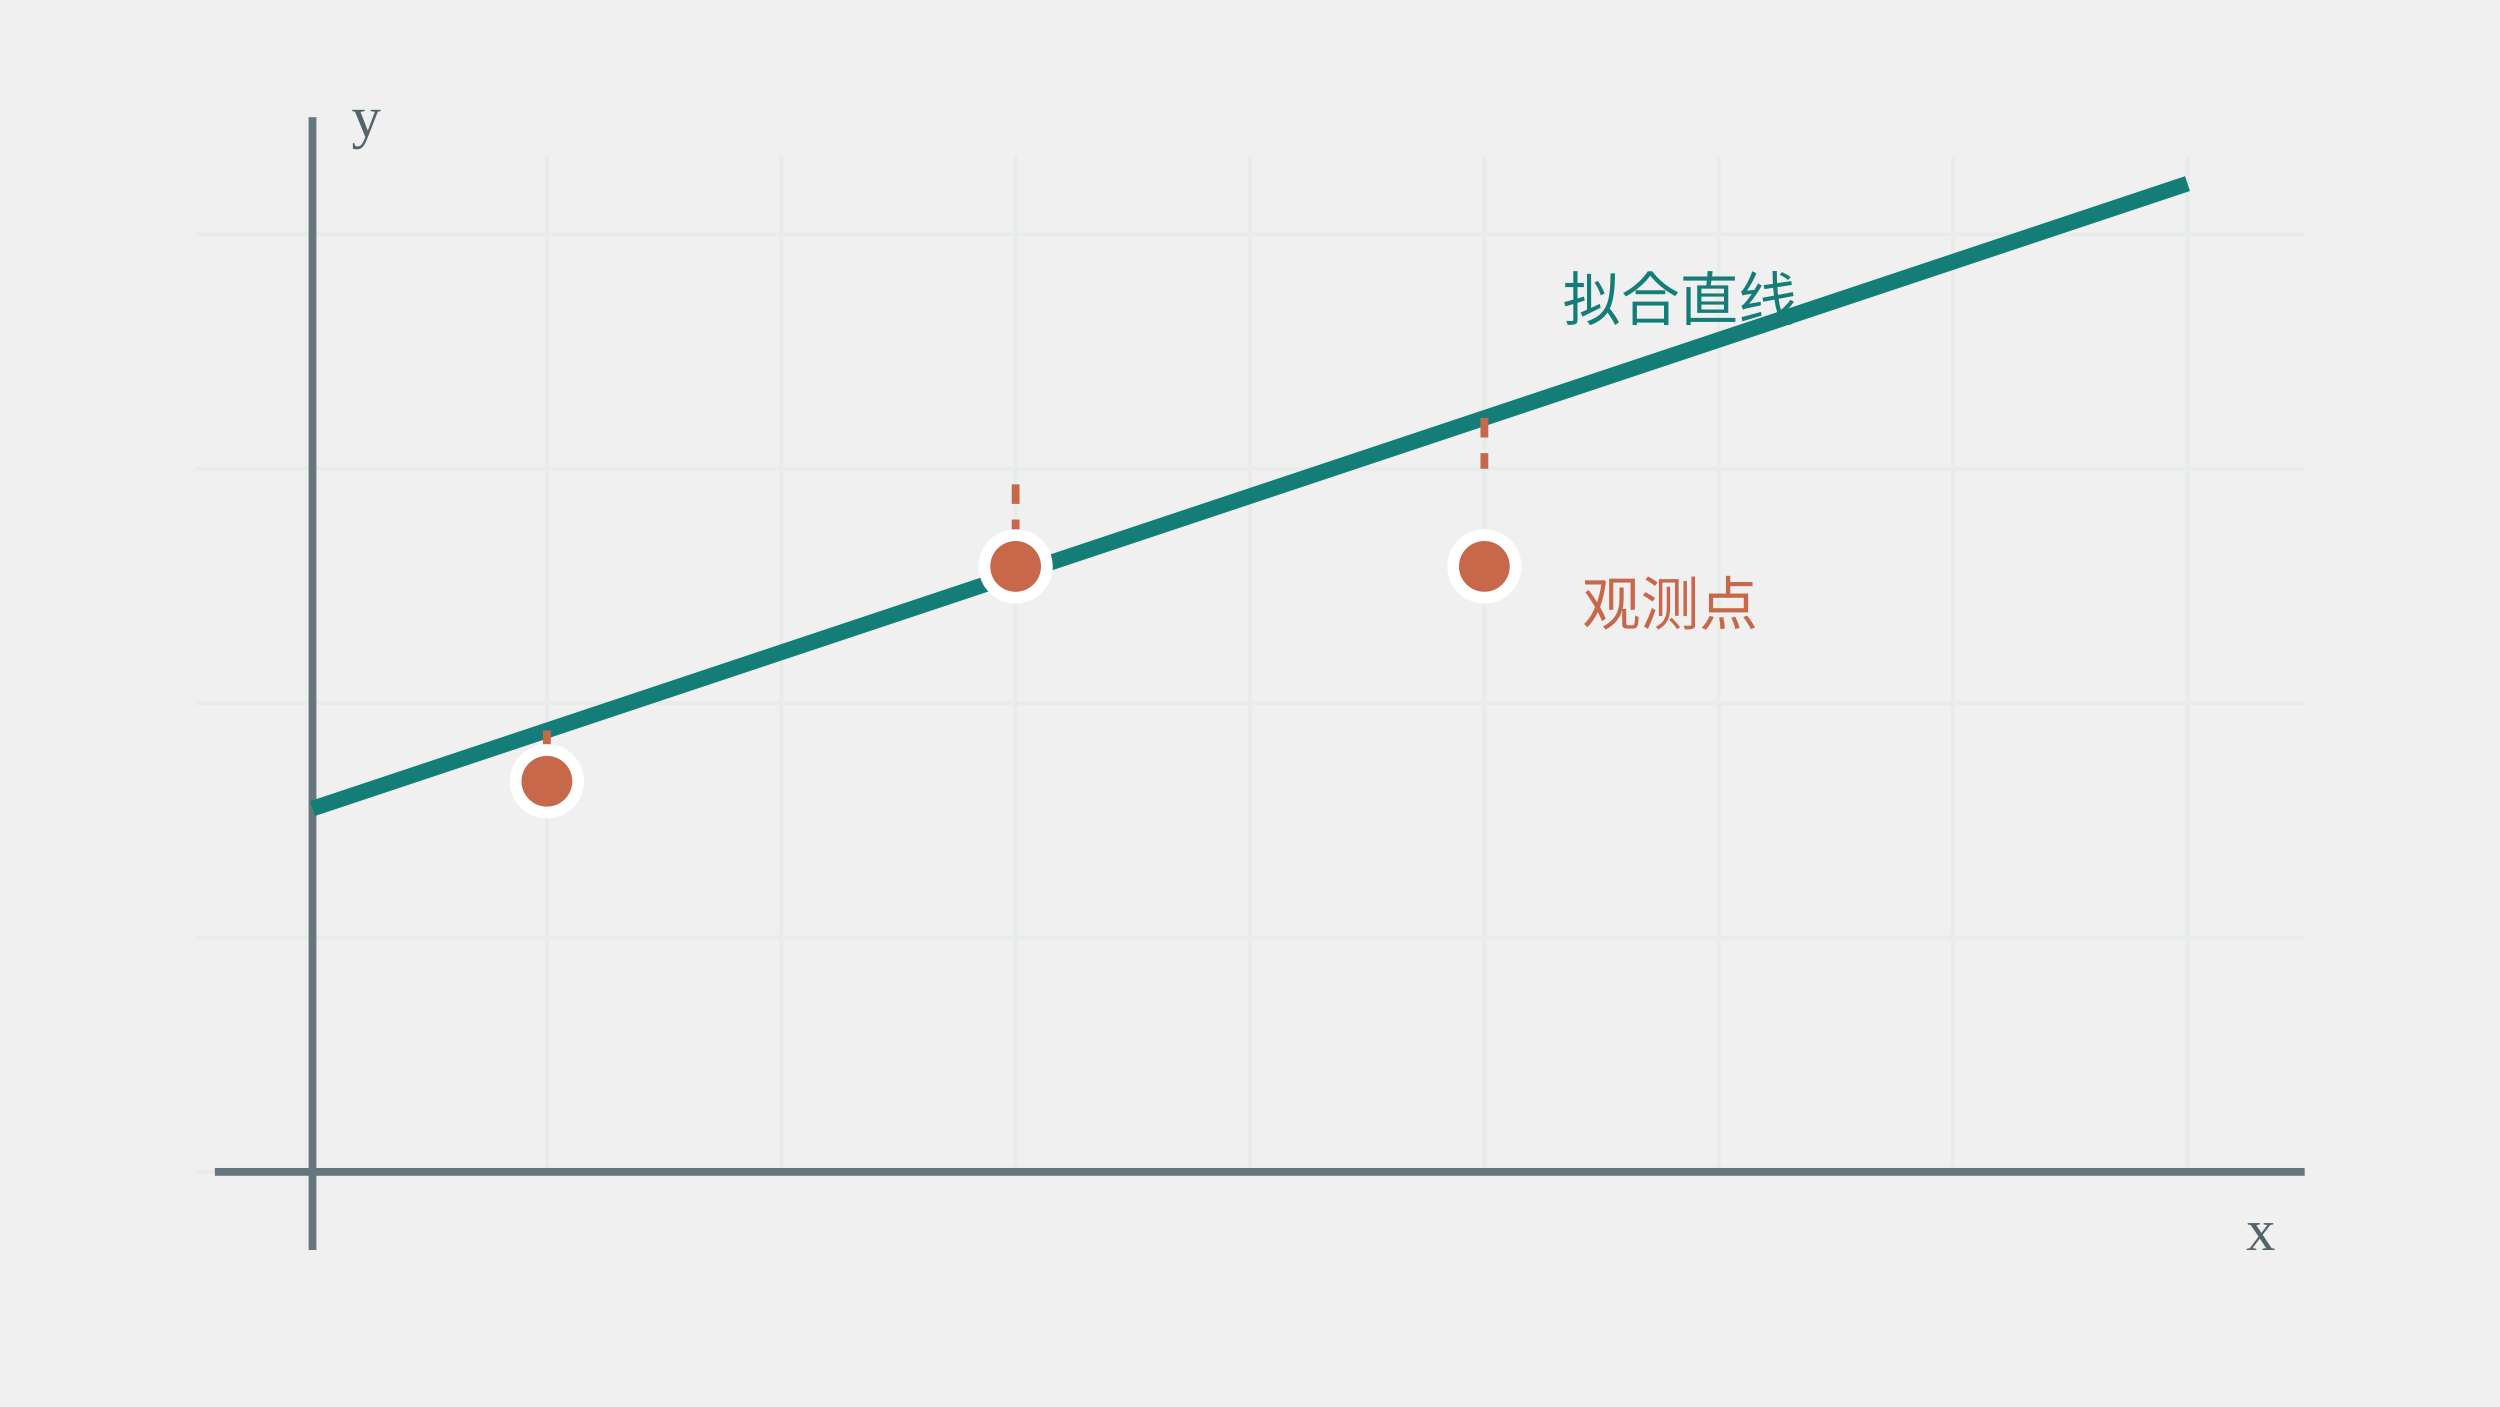
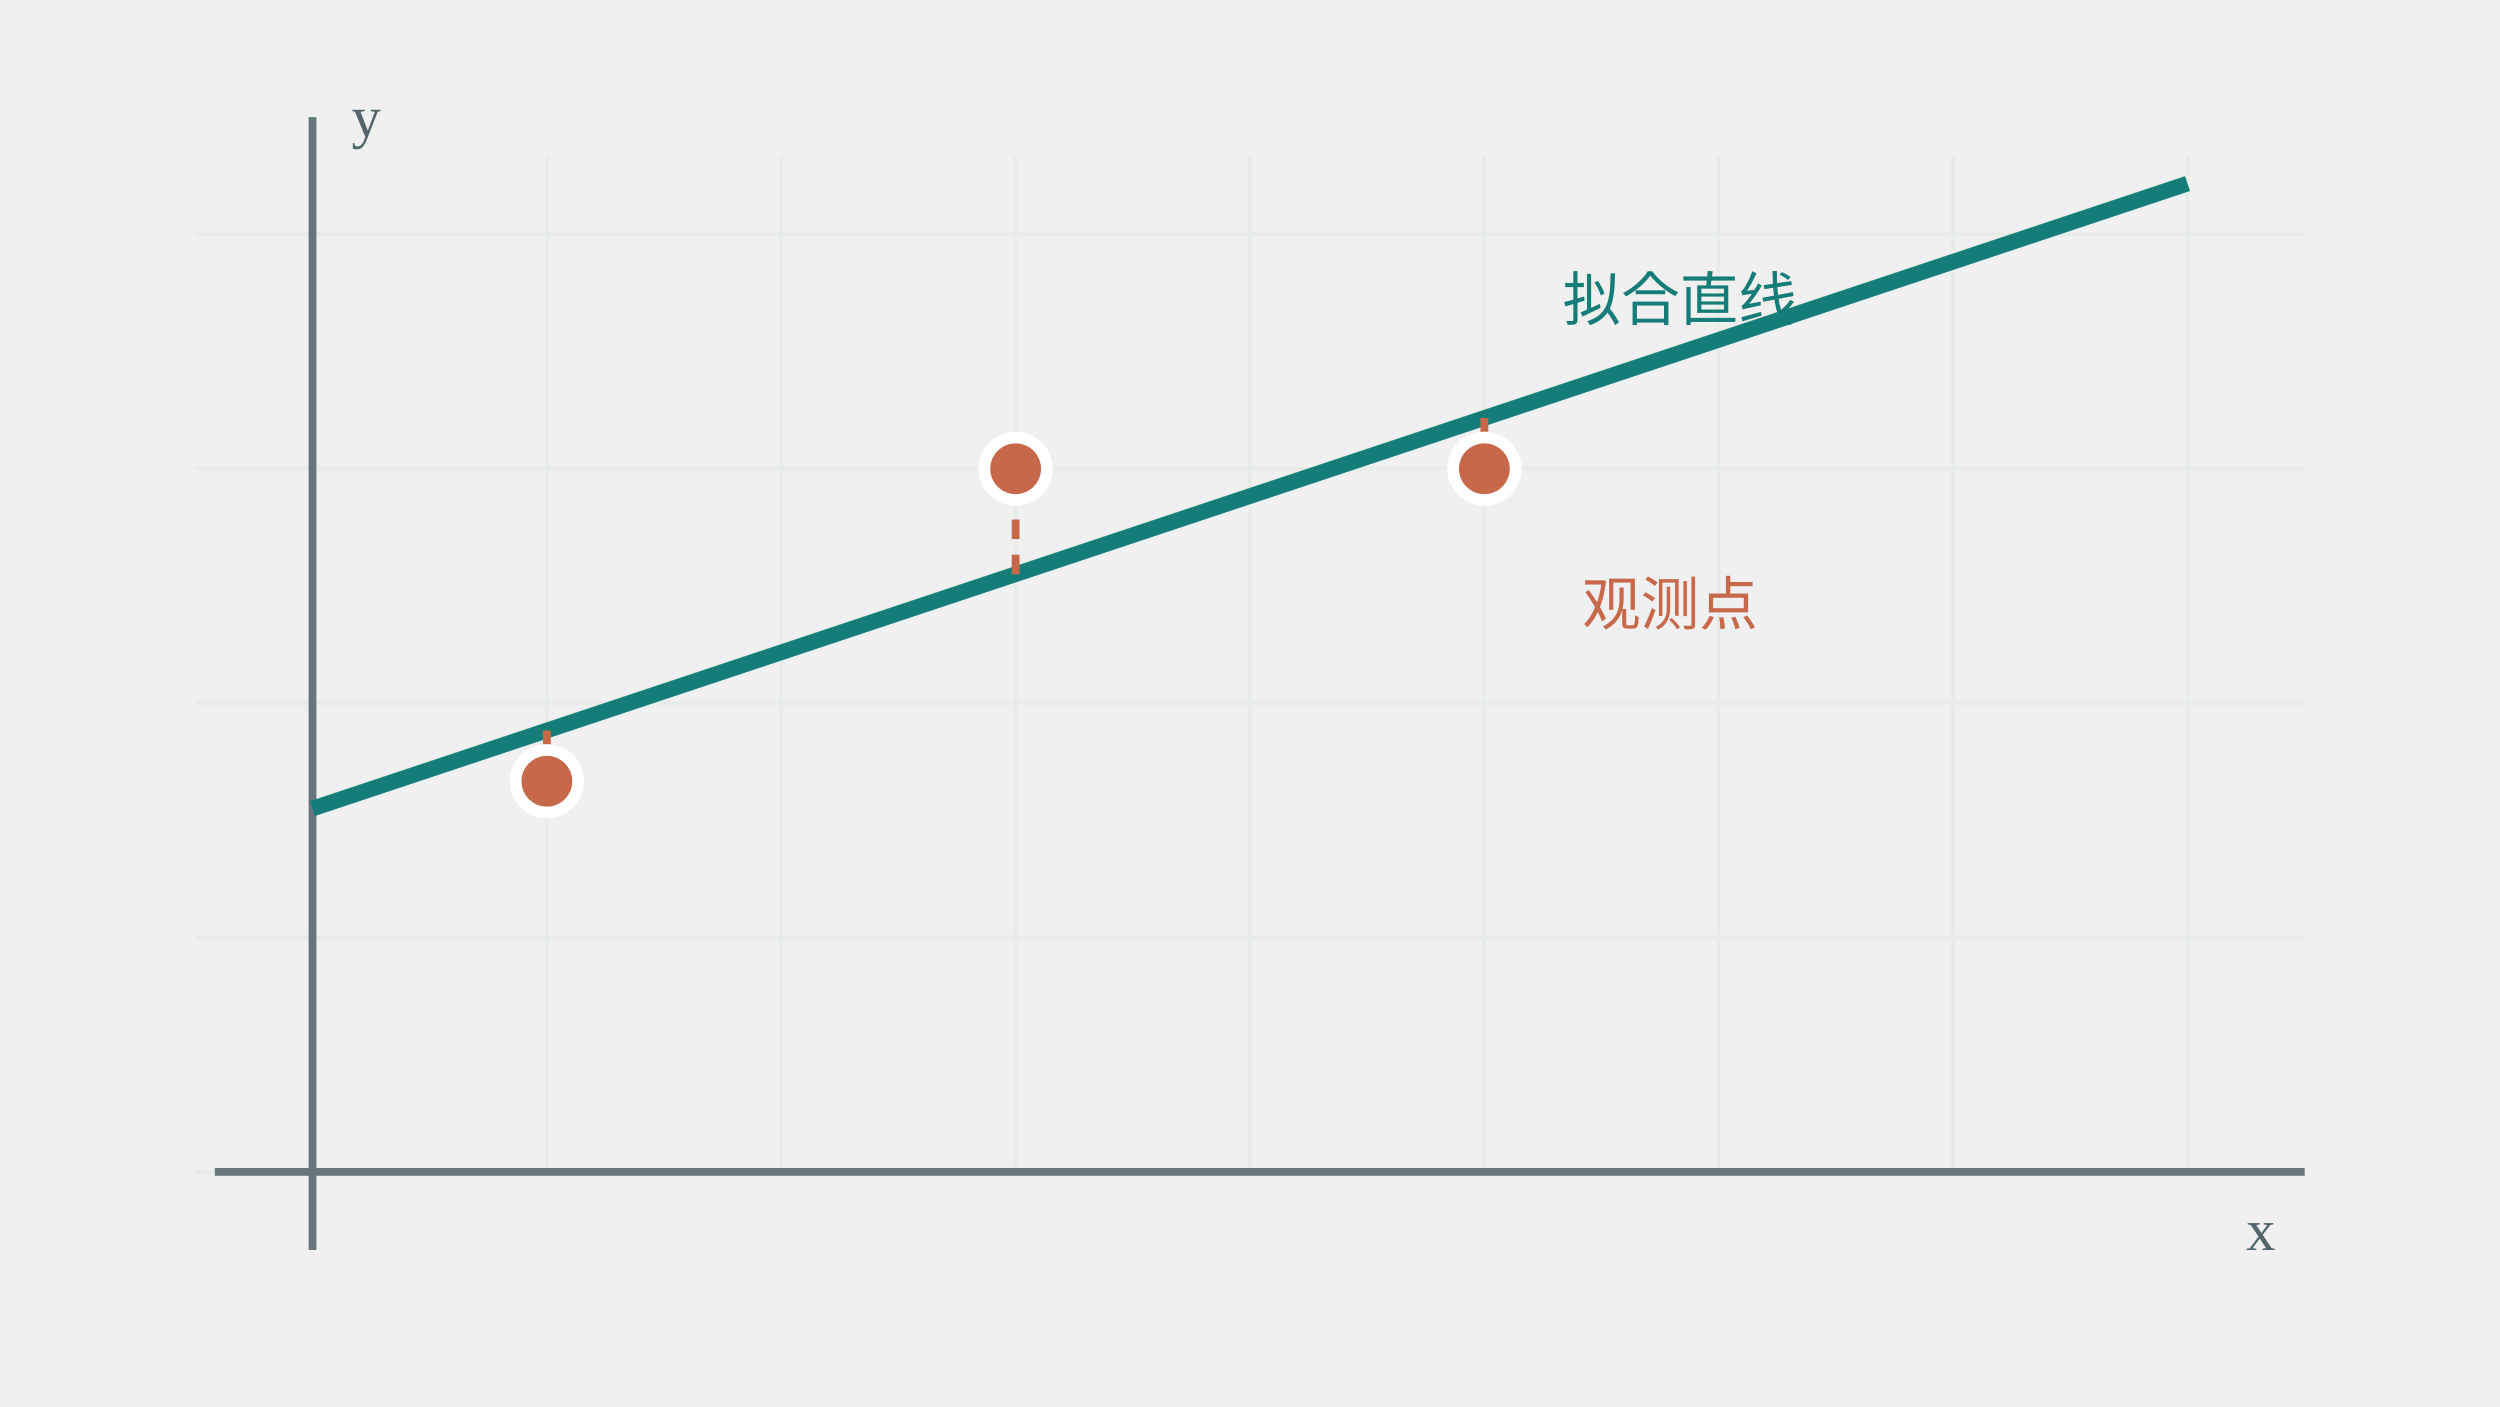
<svg xmlns="http://www.w3.org/2000/svg" viewBox="0 0 640 360" role="img" aria-labelledby="t d">
  <g stroke="#e7ece8" stroke-width="1">
    <path d="M80 40V300M140 40V300M200 40V300M260 40V300M320 40V300M380 40V300M440 40V300M500 40V300M560 40V300M50 60H590M50 120H590M50 180H590M50 240H590M50 300H590" />
  </g>
  <path d="M55 300H590M80 320V30" stroke="#65777c" stroke-width="2" />
  <path d="M80 207L560 47" stroke="#147d78" stroke-width="4" />
  <g stroke="#c7684b" stroke-width="2" stroke-dasharray="5 4">
    <path d="M140 187V200" />
    <path d="M260 147V120" />
    <path d="M380 107V120" />
  </g>
  <g fill="#c7684b" stroke="#fff" stroke-width="3">
    <circle cx="140" cy="200" r="8" />
-     <circle cx="260" cy="145" r="8" />
-     <circle cx="380" cy="145" r="8" />
+     <circle cx="260" cy="120" r="8" />
+     <circle cx="380" cy="120" r="8" />
  </g>
  <g font-size="15" fill="#52656b">
    <text x="575" y="320">x</text>
    <text x="90" y="35">y</text>
    <text x="400" y="82" fill="#147d78">拟合直线</text>
    <text x="405" y="160" fill="#c7684b">观测点</text>
  </g>
</svg>
